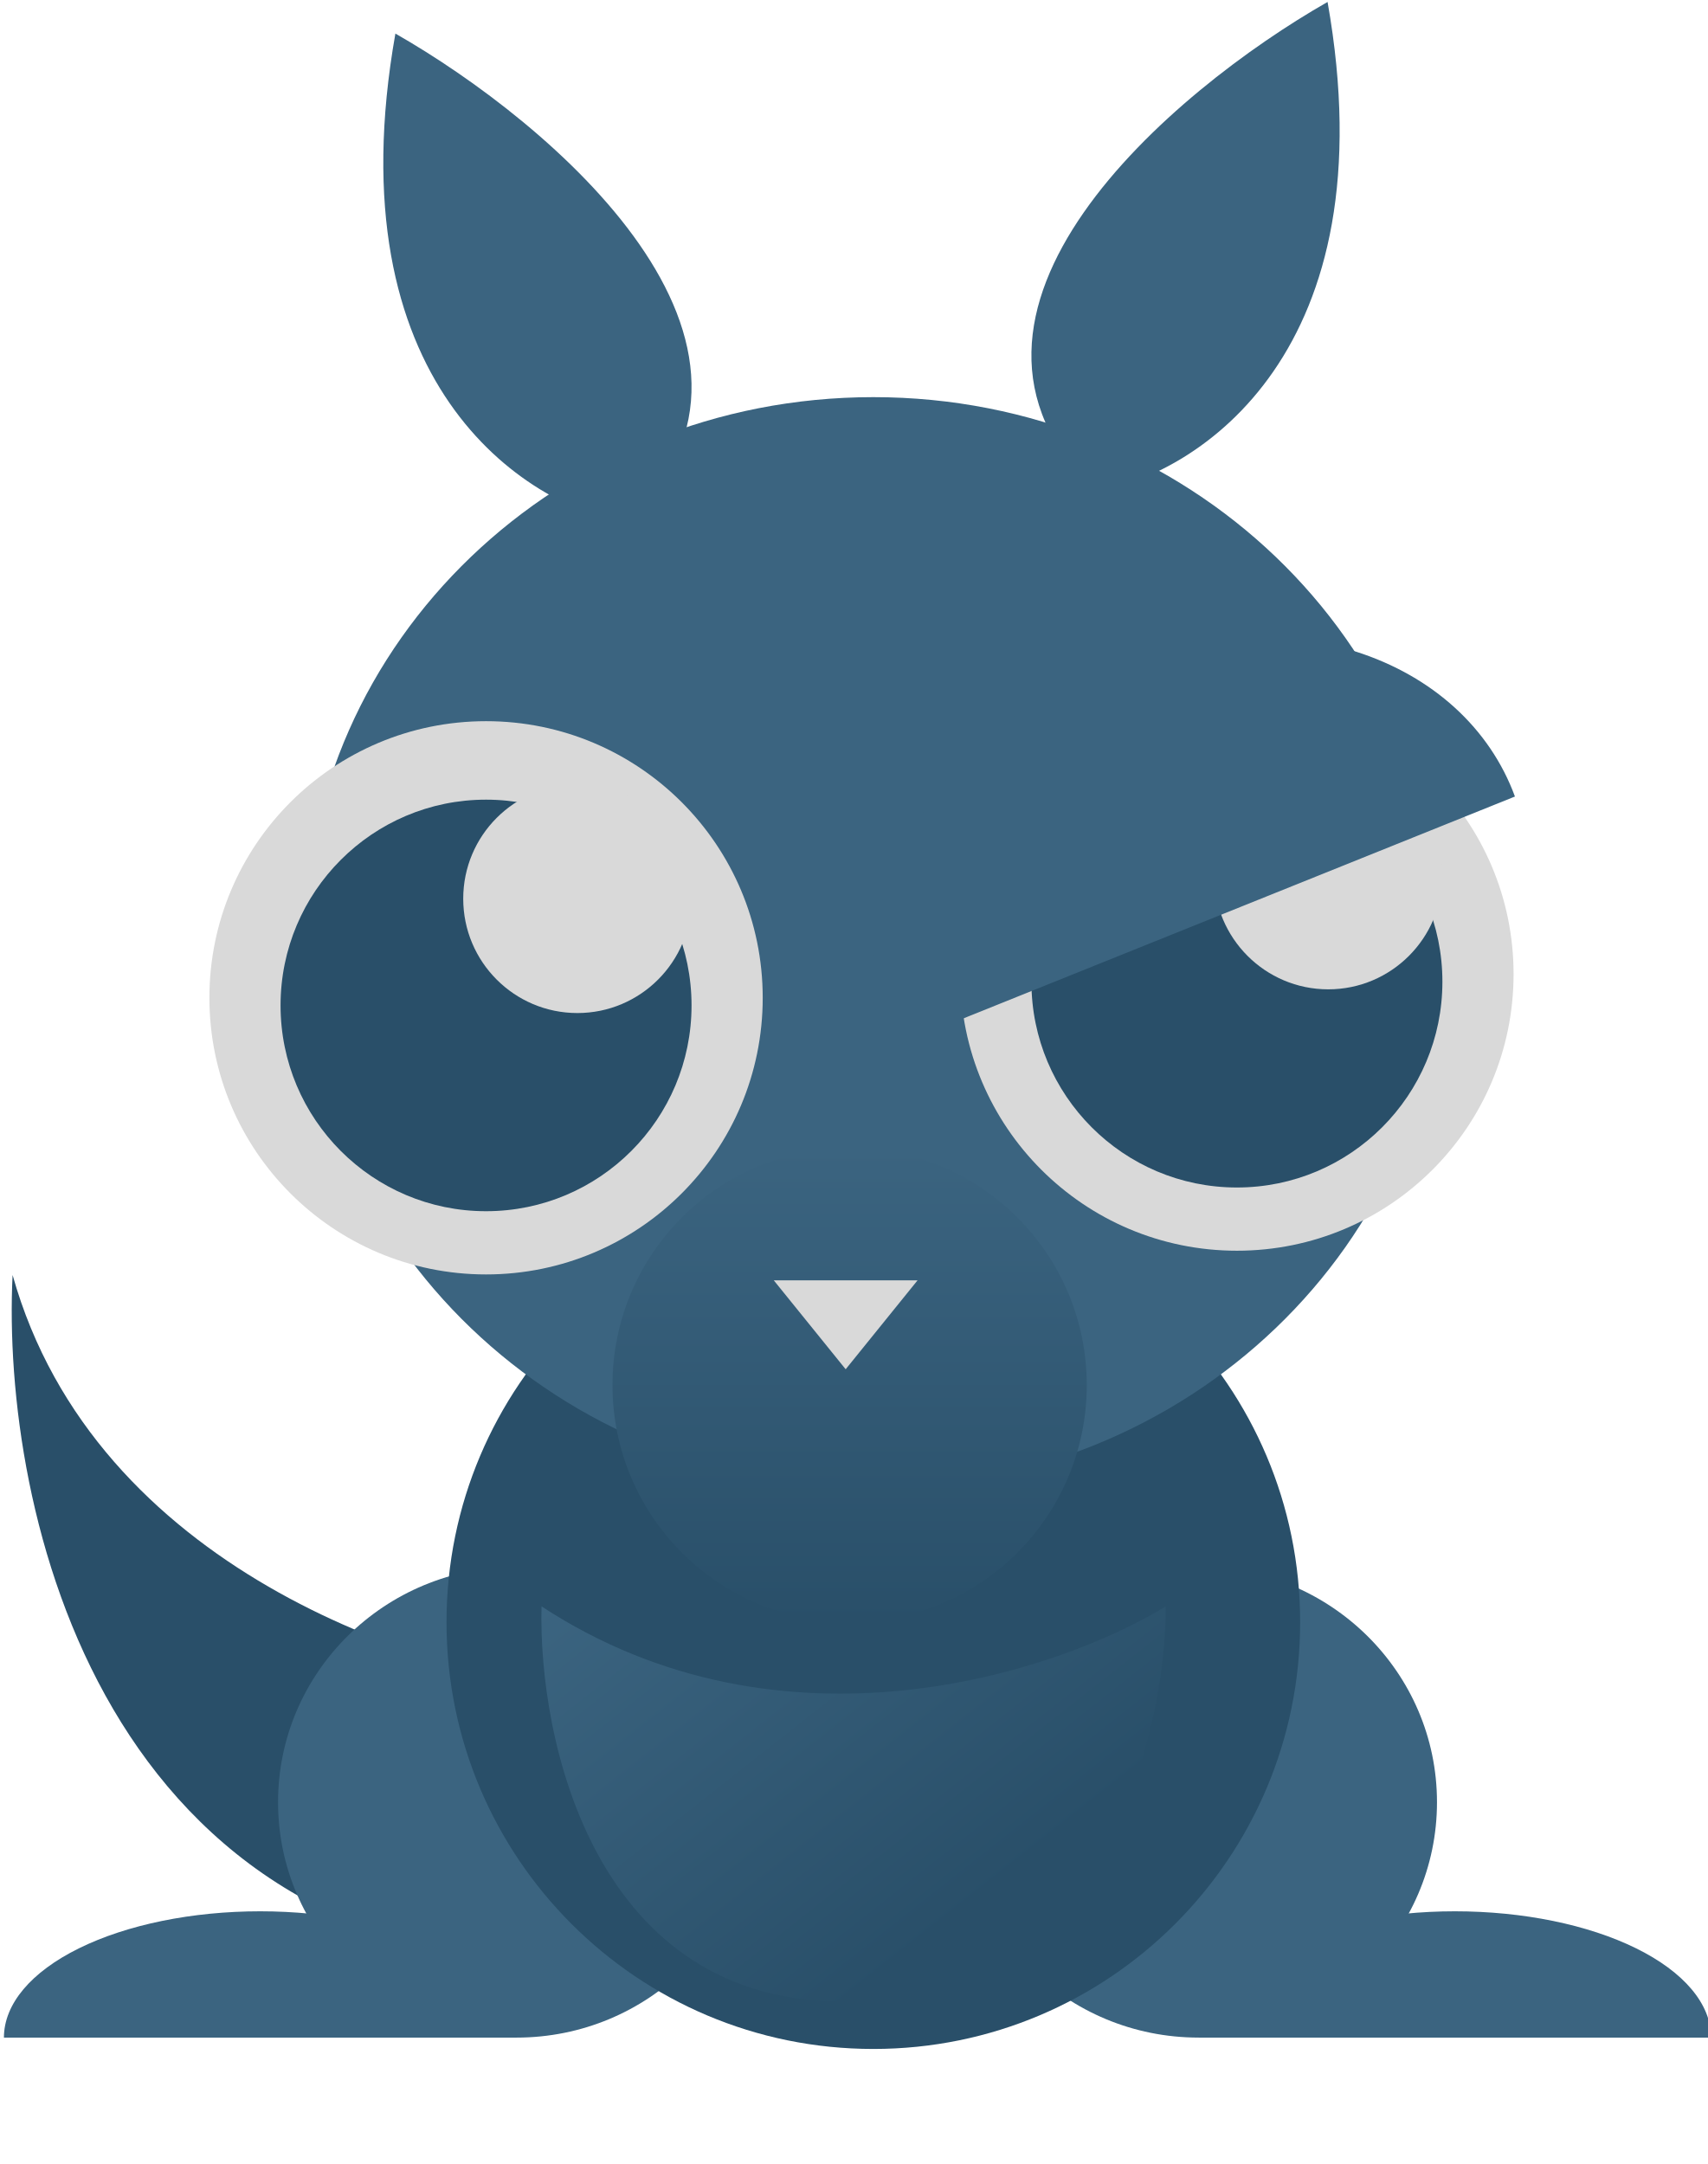
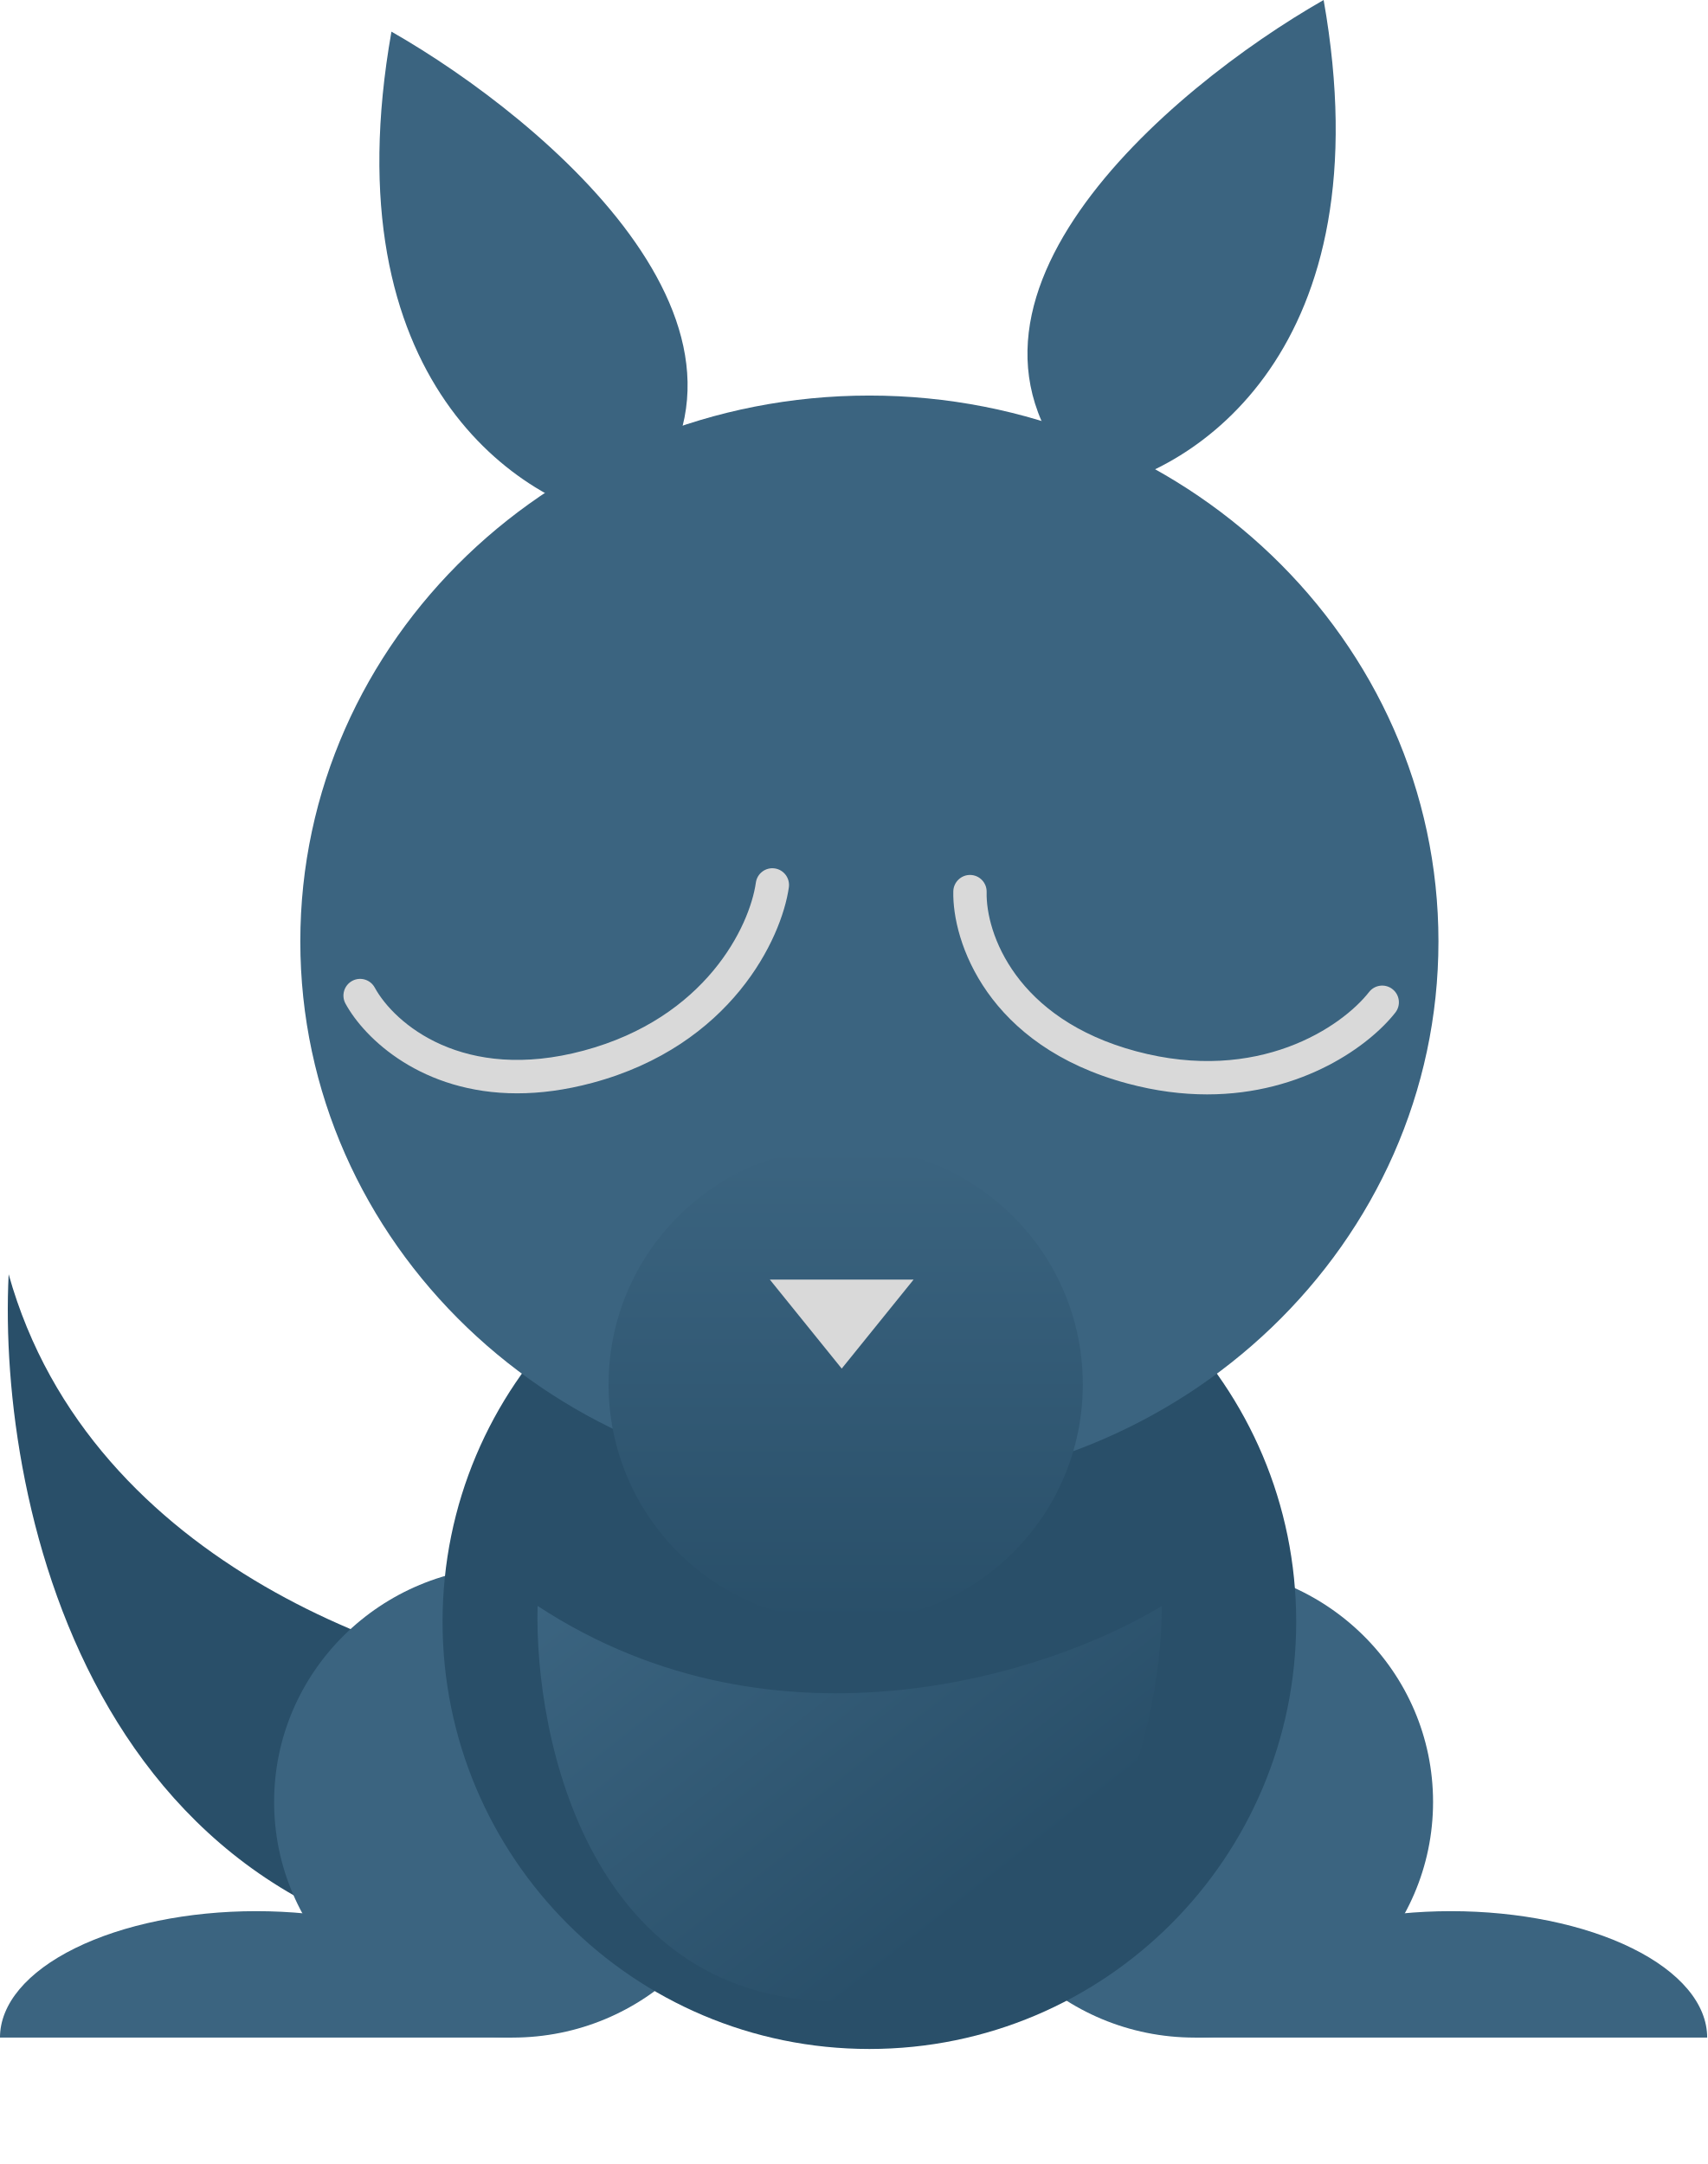
<svg xmlns="http://www.w3.org/2000/svg" version="1.1" id="Layer_1" x="0px" y="0px" width="127px" height="161px" viewBox="0 0 127 161" enable-background="new 0 0 127 161" xml:space="preserve">
  <g display="none">
    <path display="inline" fill="#294F69" d="M0.645,94.806c6.146,21.927,30.596,29.688,42.053,30.826l0.833,20.456   C7.164,146.609-0.213,112.117,0.645,94.806z" />
    <ellipse display="inline" fill="#3B6480" cx="88.876" cy="134.065" rx="17.731" ry="17.528" />
    <path display="inline" fill="#3B6480" d="M127,151.596c0-2.496-2.008-4.888-5.583-6.652c-3.575-1.764-8.424-2.754-13.479-2.754   s-9.904,0.99-13.479,2.754c-3.574,1.765-5.584,4.156-5.584,6.652h19.063H127z" />
    <ellipse display="inline" fill="#3B6480" cx="38.125" cy="134.066" rx="17.732" ry="17.528" />
    <path display="inline" fill="#3B6480" d="M0,151.596c0-2.496,2.008-4.888,5.583-6.652c3.575-1.764,8.423-2.754,13.479-2.754   s9.904,0.99,13.479,2.754c3.575,1.765,5.583,4.156,5.583,6.652H19.062H0z" />
    <ellipse display="inline" fill="#294F69" cx="64.676" cy="120.658" rx="31.75" ry="31.783" />
    <path display="inline" fill="#3B6480" d="M46.399,38.846C38.72,37.531,24.515,28.392,29.122,2.354   C40.64,8.929,60.221,25.433,46.399,38.846z" />
    <path display="inline" fill="#3B6480" d="M81.189,36.492C88.867,35.177,103.072,26.037,98.466,0   C86.947,6.575,67.367,23.079,81.189,36.492z" />
    <ellipse display="inline" fill="#3B6480" cx="64.676" cy="70.041" rx="42.334" ry="40.612" />
    <linearGradient id="SVGID_1_" gradientUnits="userSpaceOnUse" x1="62.927" y1="75.355" x2="62.927" y2="40.041" gradientTransform="matrix(1 0 0 -1 -0.0151 160.6992)">
      <stop offset="0" style="stop-color:#3B6480" />
      <stop offset="1" style="stop-color:#294F69" />
    </linearGradient>
    <ellipse display="inline" fill="url(#SVGID_1_)" cx="62.912" cy="103.001" rx="17.639" ry="17.657" />
    <path display="inline" fill="#D9D9D9" d="M62.618,101.822l-5.347-6.62h10.693L62.618,101.822z" />
    <ellipse display="inline" fill="#D9D9D9" cx="91.723" cy="72.394" rx="20.578" ry="20.6" />
    <path display="inline" fill="#294F69" d="M107.009,72.962c0,8.463-6.844,15.324-15.286,15.324c-8.443,0-15.287-6.86-15.287-15.324   s6.844-15.324,15.287-15.324C100.165,57.638,107.009,64.499,107.009,72.962z" />
    <path display="inline" fill="#D9D9D9" d="M107.009,65.017c0,4.702-3.802,8.513-8.492,8.513s-8.493-3.812-8.493-8.513   s3.803-8.513,8.493-8.513S107.009,60.315,107.009,65.017z" />
    <ellipse display="inline" fill="#D9D9D9" cx="35.866" cy="74.16" rx="20.579" ry="20.6" />
    <path display="inline" fill="#294F69" d="M51.153,74.728c0,8.463-6.844,15.324-15.287,15.324c-8.442,0-15.287-6.86-15.287-15.324   s6.844-15.324,15.287-15.324C44.309,59.404,51.153,66.265,51.153,74.728z" />
    <path display="inline" fill="#D9D9D9" d="M51.153,66.782c0,4.702-3.802,8.513-8.493,8.513s-8.493-3.812-8.493-8.513   s3.802-8.513,8.493-8.513S51.153,62.081,51.153,66.782z" />
    <linearGradient id="SVGID_2_" gradientUnits="userSpaceOnUse" x1="50.965" y1="49.872" x2="74.193" y2="20.454" gradientTransform="matrix(1 0 0 -1 -0.0151 160.6992)">
      <stop offset="0" style="stop-color:#3B6480" />
      <stop offset="1" style="stop-color:#294F69" />
    </linearGradient>
    <path display="inline" fill="url(#SVGID_2_)" d="M39.992,119.48c17.957,11.771,38.441,4.904,46.438,0   c0,9.68-4.722,29.115-23.606,29.426C43.94,149.216,39.734,129.418,39.992,119.48z" />
  </g>
  <g display="none">
    <path display="inline" fill="#294F69" d="M0.644,94.806c6.146,21.927,30.596,29.688,42.053,30.826l0.833,20.456   C7.164,146.609-0.213,112.117,0.644,94.806z" />
    <ellipse display="inline" fill="#3B6480" cx="88.875" cy="134.065" rx="17.732" ry="17.528" />
    <path display="inline" fill="#3B6480" d="M127,151.596c0-2.496-2.008-4.888-5.582-6.652c-3.576-1.764-8.424-2.754-13.48-2.754   c-5.055,0-9.904,0.99-13.479,2.754c-3.574,1.765-5.584,4.156-5.584,6.652h19.063H127z" />
    <ellipse display="inline" fill="#3B6480" cx="38.125" cy="134.066" rx="17.732" ry="17.528" />
    <path display="inline" fill="#3B6480" d="M0,151.596c0-2.496,2.008-4.888,5.583-6.652c3.575-1.764,8.424-2.754,13.479-2.754   c5.056,0,9.904,0.99,13.479,2.754c3.575,1.765,5.583,4.156,5.583,6.652H19.062H0z" />
    <ellipse display="inline" fill="#294F69" cx="64.676" cy="120.658" rx="31.75" ry="31.783" />
    <path display="inline" fill="#3B6480" d="M46.399,38.846C38.72,37.531,24.515,28.392,29.122,2.354   C40.64,8.929,60.221,25.433,46.399,38.846z" />
    <path display="inline" fill="#3B6480" d="M81.189,36.492C88.867,35.177,103.072,26.037,98.467,0   C86.949,6.575,67.367,23.079,81.189,36.492z" />
    <ellipse display="inline" fill="#3B6480" cx="64.676" cy="70.041" rx="42.334" ry="40.612" />
    <linearGradient id="SVGID_3_" gradientUnits="userSpaceOnUse" x1="62.927" y1="75.355" x2="62.927" y2="40.041" gradientTransform="matrix(1 0 0 -1 -0.0151 160.6992)">
      <stop offset="0" style="stop-color:#3B6480" />
      <stop offset="1" style="stop-color:#294F69" />
    </linearGradient>
    <ellipse display="inline" fill="url(#SVGID_3_)" cx="62.912" cy="103.001" rx="17.639" ry="17.657" />
    <path display="inline" fill="#D9D9D9" d="M62.618,101.822l-5.347-6.62h10.693L62.618,101.822z" />
    <ellipse display="inline" fill="#D9D9D9" cx="35.866" cy="74.16" rx="20.579" ry="20.6" />
    <path display="inline" fill="#294F69" d="M51.153,74.728c0,8.463-6.844,15.324-15.287,15.324s-15.287-6.86-15.287-15.324   s6.844-15.324,15.287-15.324S51.153,66.265,51.153,74.728z" />
    <path display="inline" fill="#D9D9D9" d="M51.153,66.782c0,4.702-3.802,8.513-8.493,8.513s-8.493-3.812-8.493-8.513   s3.803-8.513,8.493-8.513S51.153,62.081,51.153,66.782z" />
    <linearGradient id="SVGID_4_" gradientUnits="userSpaceOnUse" x1="50.965" y1="49.871" x2="74.193" y2="20.453" gradientTransform="matrix(1 0 0 -1 -0.0151 160.6992)">
      <stop offset="0" style="stop-color:#3B6480" />
      <stop offset="1" style="stop-color:#294F69" />
    </linearGradient>
    <path display="inline" fill="url(#SVGID_4_)" d="M39.992,119.48c17.957,11.771,38.441,4.904,46.439,0   c0,9.68-4.723,29.115-23.607,29.426C43.94,149.216,39.734,129.418,39.992,119.48z" />
    <path display="inline" fill="none" stroke="#294F69" stroke-width="5" stroke-linecap="round" d="M73,75   c1.188-2.667,5.805-8,14.764-8c8.961,0,12.557,5.333,13.236,8" />
    <path display="inline" fill="none" stroke="#D9D9D9" stroke-width="5" stroke-linecap="round" d="M73,73   c1.188-2.667,5.805-8,14.764-8c8.961,0,12.557,5.333,13.236,8" />
  </g>
-   <g display="none">
-     <path display="inline" fill="#294F69" d="M0.644,94.806c6.146,21.927,30.596,29.687,42.054,30.825l0.833,20.456   C7.162,146.61-0.214,112.116,0.644,94.806z" />
-     <ellipse display="inline" fill="#3B6480" cx="88.876" cy="134.066" rx="17.732" ry="17.529" />
-     <path display="inline" fill="#3B6480" d="M127,151.595c0-2.495-2.009-4.887-5.583-6.649c-3.576-1.766-8.423-2.757-13.479-2.757   c-5.055,0-9.904,0.991-13.479,2.757c-3.575,1.763-5.583,4.154-5.583,6.649h19.062H127z" />
-     <ellipse display="inline" fill="#3B6480" cx="38.124" cy="134.066" rx="17.732" ry="17.529" />
-     <path display="inline" fill="#3B6480" d="M-0.001,151.595c0-2.495,2.009-4.887,5.583-6.649c3.576-1.766,8.425-2.757,13.48-2.757   c5.055,0,9.903,0.991,13.479,2.757c3.575,1.763,5.583,4.154,5.583,6.649H19.063H-0.001z" />
-     <ellipse display="inline" fill="#294F69" cx="64.675" cy="120.658" rx="31.752" ry="31.784" />
-     <path display="inline" fill="#3B6480" d="M46.398,38.846C38.72,37.53,24.515,28.391,29.121,2.354   C40.639,8.929,60.22,25.432,46.398,38.846z" />
-     <path display="inline" fill="#3B6480" d="M81.188,36.491C88.867,35.176,103.074,26.037,98.467,0   C86.948,6.575,67.367,23.078,81.188,36.491z" />
-     <ellipse display="inline" fill="#3B6480" cx="64.675" cy="70.04" rx="42.334" ry="40.611" />
+   <g>
+     <path fill="#294F69" d="M0.644,94.806c6.146,21.927,30.596,29.687,42.054,30.825l0.833,20.456   C7.162,146.61-0.214,112.116,0.644,94.806z" />
+     <ellipse fill="#3B6480" cx="88.876" cy="134.066" rx="17.732" ry="17.529" />
+     <path fill="#3B6480" d="M127,151.595c0-2.495-2.009-4.887-5.583-6.649c-3.576-1.766-8.423-2.757-13.479-2.757   c-5.055,0-9.904,0.991-13.479,2.757c-3.575,1.763-5.583,4.154-5.583,6.649h19.062H127z" />
+     <ellipse fill="#3B6480" cx="38.124" cy="134.066" rx="17.732" ry="17.529" />
+     <path fill="#3B6480" d="M-0.001,151.595c0-2.495,2.009-4.887,5.583-6.649c3.576-1.766,8.425-2.757,13.48-2.757   c5.055,0,9.903,0.991,13.479,2.757c3.575,1.763,5.583,4.154,5.583,6.649H19.063H-0.001z" />
+     <ellipse fill="#294F69" cx="64.675" cy="120.658" rx="31.752" ry="31.784" />
+     <path fill="#3B6480" d="M46.398,38.846C38.72,37.53,24.515,28.391,29.121,2.354C40.639,8.929,60.22,25.432,46.398,38.846z" />
+     <path fill="#3B6480" d="M81.188,36.491C88.867,35.176,103.074,26.037,98.467,0C86.948,6.575,67.367,23.078,81.188,36.491z" />
+     <ellipse fill="#3B6480" cx="64.675" cy="70.04" rx="42.334" ry="40.611" />
    <linearGradient id="SVGID_5_" gradientUnits="userSpaceOnUse" x1="62.927" y1="75.356" x2="62.927" y2="40.041" gradientTransform="matrix(1 0 0 -1 -0.0151 160.6992)">
      <stop offset="0" style="stop-color:#3B6480" />
      <stop offset="1" style="stop-color:#294F69" />
    </linearGradient>
-     <ellipse display="inline" fill="url(#SVGID_5_)" cx="62.912" cy="103" rx="17.639" ry="17.658" />
-     <path display="inline" fill="#D9D9D9" d="M62.617,101.822l-5.346-6.62h10.692L62.617,101.822z" />
+     <ellipse fill="url(#SVGID_5_)" cx="62.912" cy="103" rx="17.639" ry="17.658" />
+     <path fill="#D9D9D9" d="M62.617,101.822l-5.346-6.62h10.692L62.617,101.822z" />
    <linearGradient id="SVGID_6_" gradientUnits="userSpaceOnUse" x1="50.988" y1="49.874" x2="74.187" y2="20.444" gradientTransform="matrix(1 0 0 -1 -0.0151 160.6992)">
      <stop offset="0" style="stop-color:#3B6480" />
      <stop offset="1" style="stop-color:#294F69" />
    </linearGradient>
-     <path display="inline" fill="url(#SVGID_6_)" d="M39.992,119.48c17.956,11.771,38.439,4.904,46.438,0   c0,9.68-4.721,29.116-23.605,29.425C43.939,149.216,39.734,129.417,39.992,119.48z" />
-     <g display="inline">
+     <path fill="url(#SVGID_6_)" d="M39.992,119.48c17.956,11.771,38.439,4.904,46.438,0c0,9.68-4.721,29.116-23.605,29.425   C43.939,149.216,39.734,129.417,39.992,119.48z" />
+     <g>
      <path fill="#D9D9D9" d="M89.801,81.422c-1.835,0-3.814-0.242-5.923-0.809C73.43,77.811,70.832,70.031,70.918,66.31    c0.017-0.687,0.593-1.231,1.27-1.214c0.685,0.016,1.227,0.584,1.21,1.271c-0.071,3.047,2.164,9.444,11.122,11.847    c9.077,2.437,15.304-1.82,17.329-4.41c0.422-0.54,1.201-0.637,1.741-0.212c0.54,0.422,0.635,1.203,0.213,1.742    C101.912,77.752,96.953,81.422,89.801,81.422z" />
    </g>
-     <g display="inline">
+     <g>
      <path fill="#D9D9D9" d="M38.474,81.343c-7.073,0-11.337-4.043-12.773-6.676c-0.328-0.602-0.107-1.355,0.493-1.686    s1.354-0.109,1.683,0.493c1.459,2.674,6.588,7.096,15.545,4.69c9.077-2.435,12.346-9.241,12.808-12.498    c0.095-0.681,0.722-1.152,1.4-1.057c0.678,0.096,1.15,0.725,1.055,1.405c-0.54,3.82-4.29,11.777-14.62,14.55    C42.038,81.109,40.174,81.343,38.474,81.343z" />
    </g>
  </g>
-   <g>
-     <path fill="#294F69" d="M0.937,94.861c6.146,21.906,30.596,29.659,42.053,30.797l0.833,20.437   C7.456,146.616,0.079,112.156,0.937,94.861z" />
-     <ellipse fill="#3B6480" cx="89.169" cy="134.084" rx="17.731" ry="17.511" />
-     <path fill="#3B6480" d="M127.293,151.596c0-2.491-2.008-4.882-5.583-6.644c-3.575-1.763-8.423-2.753-13.479-2.753   c-5.055,0-9.903,0.99-13.479,2.753c-3.575,1.762-5.583,4.152-5.583,6.644h19.062H127.293z" />
-     <ellipse fill="#3B6480" cx="38.417" cy="134.084" rx="17.732" ry="17.512" />
-     <path fill="#3B6480" d="M0.292,151.596c0-2.491,2.009-4.882,5.583-6.644c3.575-1.763,8.423-2.753,13.479-2.753   s9.904,0.99,13.479,2.753c3.575,1.762,5.583,4.152,5.583,6.644H19.355H0.292z" />
-     <ellipse fill="#294F69" cx="64.969" cy="120.689" rx="31.752" ry="31.752" />
-     <path fill="#3B6480" d="M46.691,38.955c-7.679-1.314-21.884-10.444-17.277-36.457C40.933,9.067,60.514,25.555,46.691,38.955z" />
-     <path fill="#3B6480" d="M81.482,36.603C89.16,35.29,103.366,26.159,98.76,0.146C87.24,6.715,67.66,23.203,81.482,36.603z" />
-     <ellipse fill="#3B6480" cx="64.969" cy="70.12" rx="42.334" ry="40.573" />
-     <linearGradient id="SVGID_7_" gradientUnits="userSpaceOnUse" x1="63.22" y1="75.29" x2="63.22" y2="40.009" gradientTransform="matrix(1 0 0 -1 -0.0151 160.6992)">
-       <stop offset="0" style="stop-color:#3B6480" />
-       <stop offset="1" style="stop-color:#294F69" />
-     </linearGradient>
-     <ellipse fill="url(#SVGID_7_)" cx="63.205" cy="103.049" rx="17.641" ry="17.641" />
-     <path fill="#D9D9D9" d="M62.911,101.872l-5.347-6.614h10.693L62.911,101.872z" />
-     <ellipse fill="#D9D9D9" cx="92.016" cy="72.472" rx="20.581" ry="20.581" />
-     <path fill="#294F69" d="M107.303,73.038c0,8.456-6.845,15.311-15.287,15.311c-8.443,0-15.287-6.854-15.287-15.311   c0-8.454,6.844-15.309,15.287-15.309C100.458,57.729,107.303,64.584,107.303,73.038z" />
-     <path fill="#D9D9D9" d="M107.303,65.101c0,4.697-3.803,8.505-8.493,8.505s-8.493-3.809-8.493-8.505   c0-4.698,3.803-8.505,8.493-8.505S107.303,60.403,107.303,65.101z" />
-     <ellipse fill="#D9D9D9" cx="36.159" cy="74.236" rx="20.581" ry="20.581" />
-     <path fill="#294F69" d="M51.445,74.803c0,8.455-6.844,15.31-15.287,15.31s-15.287-6.854-15.287-15.31s6.844-15.309,15.287-15.309   S51.445,66.348,51.445,74.803z" />
-     <path fill="#D9D9D9" d="M51.445,66.864c0,4.697-3.802,8.506-8.492,8.506c-4.691,0-8.493-3.809-8.493-8.506   c0-4.697,3.802-8.504,8.493-8.504C47.644,58.36,51.445,62.167,51.445,66.864z" />
-     <linearGradient id="SVGID_8_" gradientUnits="userSpaceOnUse" x1="51.277" y1="49.844" x2="74.477" y2="20.433" gradientTransform="matrix(1 0 0 -1 -0.0151 160.6992)">
-       <stop offset="0" style="stop-color:#3B6480" />
-       <stop offset="1" style="stop-color:#294F69" />
-     </linearGradient>
-     <path fill="url(#SVGID_8_)" d="M40.285,119.513c17.956,11.759,38.44,4.899,46.438,0c0,9.67-4.722,29.088-23.606,29.397   S40.027,129.441,40.285,119.513z" />
-     <path fill="#3B6480" d="M112.699,59.261c-1.863-5.076-6.115-8.953-11.82-10.777c-5.704-1.824-12.395-1.446-18.6,1.049   c-6.203,2.497-11.414,6.907-14.482,12.262c-3.07,5.354-3.748,11.214-1.885,16.29L112.699,59.261z" />
-   </g>
</svg>
